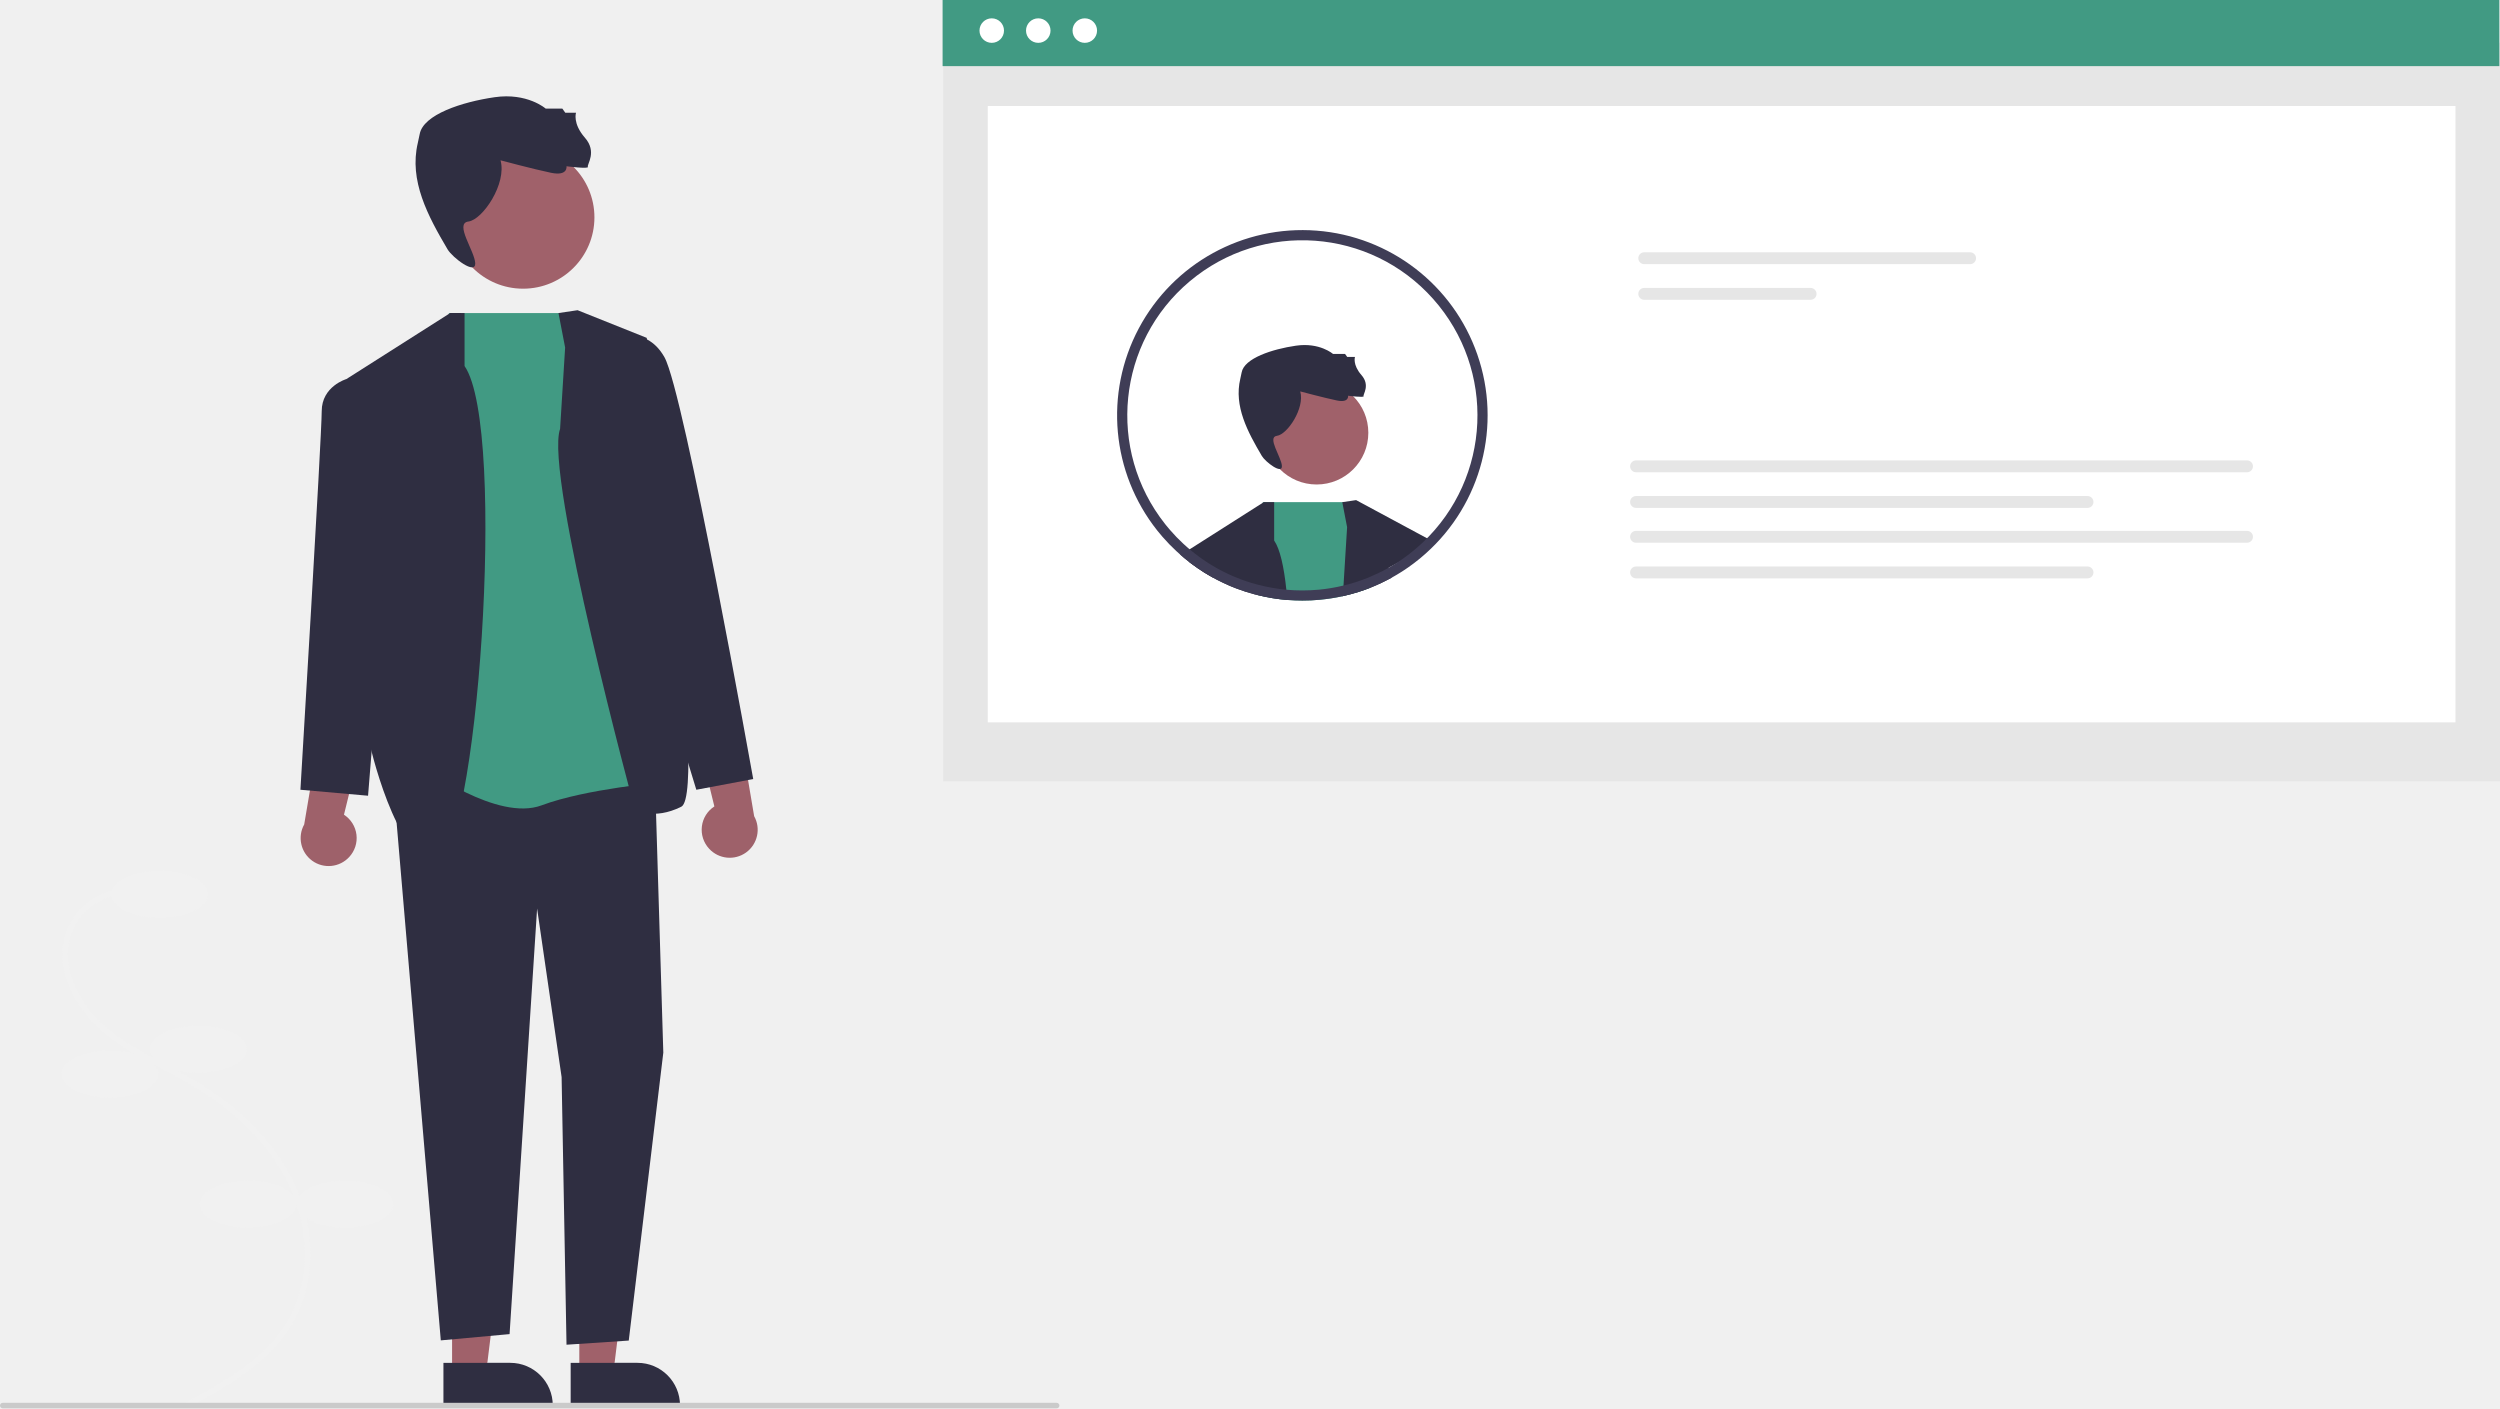
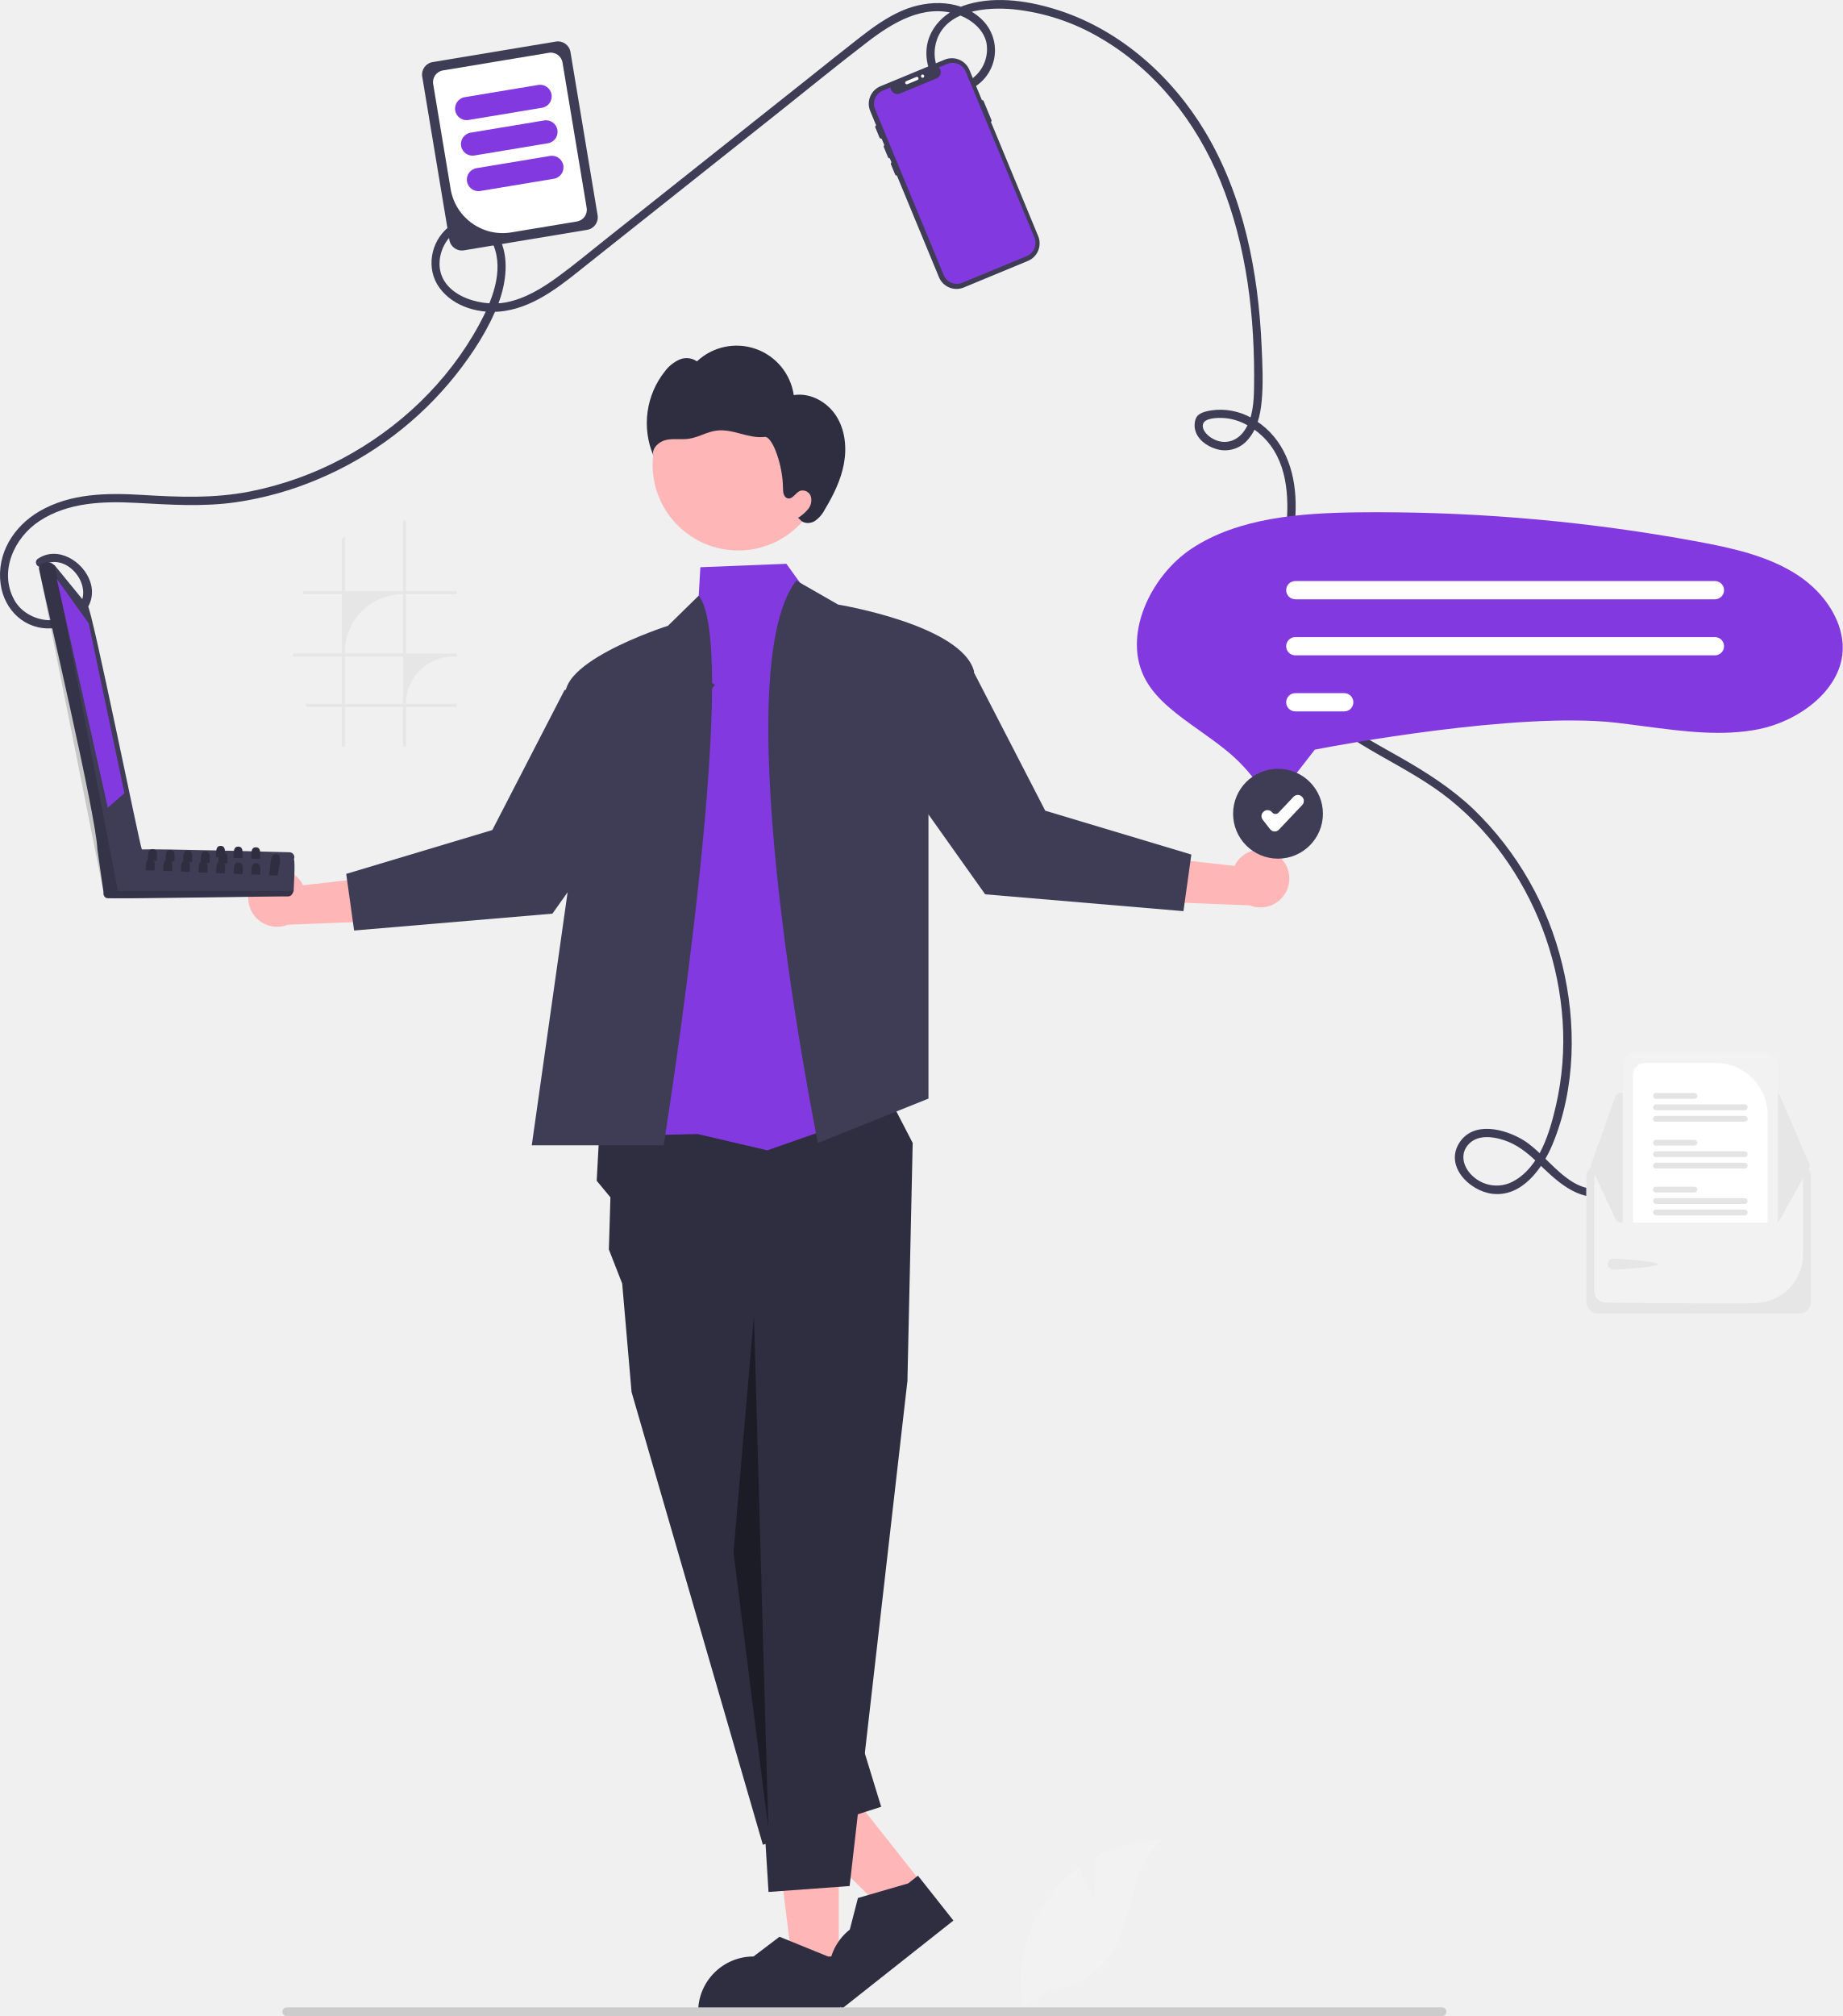
- <svg xmlns="http://www.w3.org/2000/svg" id="f2473fb9-9653-4ee7-8806-669bab6c6842" data-name="Layer 1" width="903.807" height="509.145" viewBox="0 0 903.807 509.145">
-   <path d="M216.096,704.318l-.951-1.759c12.753-6.897,28.626-15.481,36.916-29.567,8.172-13.886,8.356-32.743.479-49.211-6.704-14.016-19.018-26.572-35.611-36.313-3.273-1.921-6.709-3.742-10.031-5.503-8.031-4.256-16.336-8.658-23.184-14.903-9.432-8.601-16.568-23.035-11.249-35.891a23.856,23.856,0,0,1,20.677-14.467l.113,1.997a21.861,21.861,0,0,0-18.948,13.248c-4.943,11.947,1.839,25.505,10.754,33.636,6.661,6.074,14.852,10.415,22.773,14.613,3.342,1.771,6.797,3.603,10.108,5.546,16.938,9.943,29.526,22.798,36.403,37.174,8.16,17.061,7.946,36.637-.559,51.089C245.211,688.572,229.068,697.303,216.096,704.318Z" transform="translate(-148.0965 -195.4274)" fill="#f1f1f1" />
-   <ellipse cx="57.72" cy="323.317" rx="17.5" ry="8.5" fill="#f1f1f1" />
-   <ellipse cx="71.72" cy="379.317" rx="17.5" ry="8.5" fill="#f1f1f1" />
-   <ellipse cx="39.72" cy="388.317" rx="17.5" ry="8.5" fill="#f1f1f1" />
-   <ellipse cx="89.72" cy="435.317" rx="17.5" ry="8.5" fill="#f1f1f1" />
-   <ellipse cx="124.72" cy="435.317" rx="17.5" ry="8.5" fill="#f1f1f1" />
-   <rect id="bc1144e2-c94b-4f66-aa77-0b454dfd4174" data-name="Rectangle 62" x="341.011" y="15.429" width="562.796" height="267.056" fill="#e6e6e6" />
-   <rect id="ad6bb9d5-2e55-4525-b077-6ac2d5f26b45" data-name="Rectangle 75" x="357.104" y="38.33" width="530.61" height="222.814" fill="#fff" />
-   <rect id="a1fdfaec-ef9f-458a-9330-7bb8c38fec43" data-name="Rectangle 80" x="340.771" width="562.796" height="23.909" fill="#419a83" />
-   <circle id="ac9f2818-2064-46b1-8104-b7d94390836e" data-name="Ellipse 90" cx="358.539" cy="11.059" r="4.431" fill="#fff" />
-   <circle id="bd067119-2054-4d5f-9303-2e8fa40cc410" data-name="Ellipse 91" cx="375.359" cy="11.059" r="4.431" fill="#fff" />
-   <circle id="ee5e9ca0-6fca-449b-8f84-cf683813bd65" data-name="Ellipse 92" cx="392.18" cy="11.059" r="4.431" fill="#fff" />
-   <path id="acae6c4c-8028-4596-98db-d9926d2ed09f" data-name="Path 142" d="M742.529,286.635a2.147,2.147,0,0,0,0,4.294H860.333a2.147,2.147,0,0,0,0-4.294Z" transform="translate(-148.0965 -195.4274)" fill="#e6e6e6" />
-   <path id="a061bcdc-636b-4d12-a036-d7339f47b36a" data-name="Path 143" d="M742.529,299.518a2.147,2.147,0,0,0,0,4.294H802.67a2.147,2.147,0,0,0,0-4.294Z" transform="translate(-148.0965 -195.4274)" fill="#e6e6e6" />
-   <path id="e4e4593e-e83d-4128-8cd7-f0323b36c2f2" data-name="Path 142" d="M739.564,361.871a2.147,2.147,0,0,0,0,4.294H960.447a2.147,2.147,0,0,0,0-4.294Z" transform="translate(-148.0965 -195.4274)" fill="#e6e6e6" />
-   <path id="bf45783c-1d79-4b4f-82bb-39fc8a52f7aa" data-name="Path 143" d="M739.564,374.754a2.147,2.147,0,0,0,0,4.294H902.785a2.147,2.147,0,0,0,0-4.294Z" transform="translate(-148.0965 -195.4274)" fill="#e6e6e6" />
-   <path id="b544fc92-6fc6-4255-93fb-dee32d880d89" data-name="Path 142" d="M739.564,387.345a2.147,2.147,0,0,0,0,4.294H960.447a2.147,2.147,0,0,0,0-4.294Z" transform="translate(-148.0965 -195.4274)" fill="#e6e6e6" />
-   <path id="e14bb681-aaa1-4454-9da9-28d0809a146c" data-name="Path 143" d="M739.564,400.227a2.147,2.147,0,0,0,0,4.294H902.785a2.147,2.147,0,0,0,0-4.294Z" transform="translate(-148.0965 -195.4274)" fill="#e6e6e6" />
-   <circle cx="475.989" cy="156.462" r="18.694" fill="#a0616a" />
-   <path d="M618.165,336.934s8.724,2.337,13.242,3.272,4.05-1.714,4.05-1.714,5.92.779,5.608.156,2.493-3.895-.779-7.633-2.337-6.543-2.337-6.543h-2.804l-.779-1.091h-4.362s-4.823-4.229-13.391-2.983-18.701,4.54-19.636,9.681c-.127.697-.294,1.472-.488,2.29-2.343,9.891,2.635,19.146,7.799,27.903,1.269,2.152,7.407,6.844,7.25,3.625s-5.525-10.45-1.786-10.917S619.879,343.01,618.165,336.934Z" transform="translate(-148.0965 -195.4274)" fill="#2f2e41" />
-   <path d="M613.48,412.325a65.38,65.38,0,0,1-10.699-1.758l.197-3.728L604.615,377.197l.015-.227h32.931l5.168,27.293.697,3.683c-1.364.53-2.743,1.031-4.152,1.47-.016,0-.016.015-.03.015-1.955.606-3.94,1.137-5.941,1.576a68.558,68.558,0,0,1-8.062,1.243,62.045,62.045,0,0,1-6.304.303C617.117,412.552,615.284,412.477,613.48,412.325Z" transform="translate(-148.0965 -195.4274)" fill="#419a83" />
-   <path d="M592.309,407.051c-1.364-.591-2.682-1.228-3.985-1.894l-.561-.288c-.379-.197-.773-.409-1.151-.621q-.774-.432-1.501-.864c-.47-.273-.955-.561-1.424-.849-.03-.015-.045-.03-.075-.03-1.637-1.046-3.243-2.122-4.789-3.288q-.386-.296-.773-.591l-.272-4.364.394-.243L604.615,377.197l.363-.227.03-.015,3.728.015v13.882c2.107,3.046,3.531,9.426,4.41,17.776.121,1.197.227,2.425.334,3.698a65.38,65.38,0,0,1-10.699-1.758c-.379-.076-.743-.167-1.122-.273a62.702,62.702,0,0,1-6.516-2.091c-.652-.243-1.288-.5-1.925-.758l-.061-.03C592.885,407.294,592.582,407.173,592.309,407.051Z" transform="translate(-148.0965 -195.4274)" fill="#2f2e41" />
-   <path d="M586.612,404.248q-.774-.432-1.501-.864c-.47-.273-.955-.561-1.424-.849-.03-.015-.045-.03-.075-.03-1.637-1.046-3.243-2.122-4.789-3.288q-.386-.296-.773-.591c-.121-.106-.242-.197-.379-.303-.969-.743-1.909-1.515-2.819-2.334-.045-.03-.075-.076-.121-.106a10.422,10.422,0,0,1,3.046-1.622l1.076.318,7.668,2.303.045,3.107Z" transform="translate(-148.0965 -195.4274)" fill="#2f2e41" />
-   <path d="M651.184,404.293c-.455.242-.909.485-1.364.712-.107.061-.197.106-.288.152-.607.303-1.197.606-1.803.894-.016.015-.046.015-.046.03-.03.015-.075.03-.106.045-1.364.652-2.743,1.258-4.153,1.818-1.364.53-2.743,1.031-4.152,1.47-.016,0-.016.015-.03.015-1.955.606-3.94,1.137-5.941,1.576a12.506,12.506,0,0,1,.485-3.683l.015-.212,1.304-21.095-1.743-9.047,5.001-.743L665.869,391.033s-3.031,3.031-15.473,9.487C649.296,401.091,650.911,402.99,651.184,404.293Z" transform="translate(-148.0965 -195.4274)" fill="#2f2e41" />
-   <path d="M624.907,408.612c-1.971.182-3.971.273-5.971.273-1.94,0-3.865-.076-5.789-.258.121,1.197.227,2.425.334,3.698,1.803.152,3.637.227,5.456.227a62.045,62.045,0,0,0,6.304-.303,68.558,68.558,0,0,0,8.062-1.243,12.506,12.506,0,0,1,.485-3.683l.015-.212A62.996,62.996,0,0,1,624.907,408.612Zm57.268-85.047A66.972,66.972,0,1,0,566.441,387.184c.606.758,1.228,1.515,1.864,2.243.061.061.091.106.136.152a63.821,63.821,0,0,0,4.986,5.137c.425.394.864.788,1.303,1.167.046.03.076.076.121.106.909.818,1.849,1.591,2.819,2.334.137.106.258.197.379.303q.387.296.773.591c1.546,1.167,3.152,2.243,4.789,3.288.03,0,.045.015.075.03.47.288.955.576,1.424.849q.728.432,1.501.864c.379.212.773.424,1.151.621l.561.288c1.303.667,2.622,1.303,3.985,1.894.273.121.576.242.849.364l.061.03c.636.258,1.273.515,1.925.758a62.702,62.702,0,0,0,6.516,2.091c.379.106.743.197,1.122.273a65.38,65.38,0,0,0,10.699,1.758c1.803.152,3.637.227,5.456.227a62.045,62.045,0,0,0,6.304-.303,68.558,68.558,0,0,0,8.062-1.243c2.001-.439,3.986-.97,5.941-1.576.015,0,.015-.015.03-.015,1.409-.439,2.788-.94,4.152-1.47,1.41-.561,2.789-1.167,4.153-1.818.03-.015.075-.03.106-.045,0-.015.03-.015.046-.03.606-.288,1.197-.591,1.803-.894.091-.046.181-.091.288-.152.454-.227.909-.47,1.364-.712.03-.015.045-.03.075-.045,1.197-.667,2.38-1.364,3.547-2.106.318-.197.636-.394.955-.621.47-.288.924-.606,1.364-.924.591-.409,1.182-.833,1.758-1.273a4.679,4.679,0,0,0,.545-.409c1.41-1.061,2.773-2.182,4.076-3.364a66.914,66.914,0,0,0,18.67-71.984Zm-19.807,68.074a64.792,64.792,0,0,1-5.152,4.364c-.394.303-.804.606-1.212.879-.394.303-.788.591-1.197.864-.349.243-.697.485-1.061.712-.03.03-.075.045-.106.076-.258.182-.531.349-.788.515-.804.5-1.637,1-2.455,1.47-.197.106-.379.227-.576.333-.107.061-.212.121-.334.182-.454.258-.909.485-1.364.727-.061.045-.136.061-.197.106a.112.112,0,0,0-.061.03c-.318.167-.636.318-.955.47-.273.136-.531.273-.804.394-1.106.53-2.243,1.03-3.379,1.5-1.197.485-2.409.924-3.637,1.334-.303.106-.622.227-.94.318-1.44.455-2.879.864-4.349,1.197a62.996,62.996,0,0,1-8.895,1.5c-1.971.182-3.971.273-5.971.273-1.94,0-3.865-.076-5.789-.258a62.373,62.373,0,0,1-10.169-1.788c-.121-.03-.258-.061-.379-.091a58.111,58.111,0,0,1-8.017-2.728c-.136-.061-.288-.106-.409-.167-.152-.061-.288-.106-.409-.167-.152-.061-.288-.121-.424-.182-1.137-.5-2.243-1.046-3.349-1.606l-.516-.273c-.985-.515-1.955-1.046-2.91-1.637-.333-.182-.682-.394-1.015-.606-.379-.227-.758-.47-1.122-.712q-.135-.091-.272-.182c-.849-.576-1.712-1.152-2.531-1.773-.576-.424-1.137-.833-1.697-1.273-.364-.273-.727-.561-1.076-.864-.227-.167-.454-.364-.682-.561-.303-.258-.606-.515-.909-.788-.47-.379-.909-.803-1.334-1.197a60.229,60.229,0,0,1-4.834-5.001c-.515-.576-1-1.152-1.47-1.758a3.647,3.647,0,0,1-.303-.379,63.298,63.298,0,1,1,93.048,6.744Z" transform="translate(-148.0965 -195.4274)" fill="#3f3d56" />
-   <polygon points="163.436 496.698 175.696 496.697 181.528 449.409 163.434 449.41 163.436 496.698" fill="#a0616a" />
-   <path d="M308.406,688.123l24.144-.001h.001A15.387,15.387,0,0,1,347.937,703.508v.5l-39.531.001Z" transform="translate(-148.0965 -195.4274)" fill="#2f2e41" />
-   <polygon points="209.436 496.698 221.696 496.697 227.528 449.409 209.434 449.41 209.436 496.698" fill="#a0616a" />
-   <path d="M354.406,688.123l24.144-.001h.001A15.387,15.387,0,0,1,393.937,703.508v.5l-39.531.001Z" transform="translate(-148.0965 -195.4274)" fill="#2f2e41" />
-   <path d="M274.333,505.267a10.056,10.056,0,0,0-1.883-15.304l8.518-34.705-17.492,6.233-5.407,32.001a10.11,10.11,0,0,0,16.265,11.775Z" transform="translate(-148.0965 -195.4274)" fill="#9e616a" />
-   <path d="M404.474,502.267a10.056,10.056,0,0,1,1.883-15.304L397.839,452.259l17.492,6.233,5.407,32.001a10.11,10.11,0,0,1-16.265,11.775Z" transform="translate(-148.0965 -195.4274)" fill="#9e616a" />
-   <polygon points="142.367 285.513 159.36 484.578 184.224 482.311 194.175 328.461 203.033 389.379 204.807 486.145 227.307 484.645 239.801 380.545 236.736 279.728 151.319 271.078 142.367 285.513" fill="#2f2e41" />
-   <circle cx="189.112" cy="78.582" r="25.786" fill="#a0616a" />
-   <path d="M329.043,253.381s12.033,3.223,18.265,4.513,5.587-2.364,5.587-2.364,8.165,1.074,7.736.215,3.438-5.372-1.074-10.529-3.223-9.025-3.223-9.025h-3.868l-1.074-1.504H345.374s-6.652-5.833-18.471-4.114-25.795,6.263-27.084,13.354c-.175.962-.405,2.03-.672,3.159-3.232,13.644,3.635,26.409,10.757,38.487,1.75,2.968,10.217,9.441,10,5s-7.621-14.414-2.464-15.059S331.407,261.762,329.043,253.381Z" transform="translate(-148.0965 -195.4274)" fill="#2f2e41" />
-   <path d="M310.376,308.604h45.412l32.11,169.575s-27.994,2.394-43.994,8.394-42.598-13.706-42.598-13.706Z" transform="translate(-148.0965 -195.4274)" fill="#419a83" />
-   <path d="M316.045,327.754V308.604l-5.142-.031-37.567,23.885,8.152,130.863s9.648,43.658,24.282,43.205S331.687,350.435,316.045,327.754Z" transform="translate(-148.0965 -195.4274)" fill="#2f2e41" />
-   <path d="M285.404,336.073l-12.067-3.615s-8.933,2.615-8.933,11.615-7.697,136.868-7.697,136.868l24.451,2.161,5.246-65.029Z" transform="translate(-148.0965 -195.4274)" fill="#2f2e41" />
-   <path d="M352.404,321.073l-2.405-12.469,6.905-1.031,25,10s22.5,164.5,12.5,169.5-16.752,1.126-16.752,1.126S344.76,366.873,350.582,350.473Z" transform="translate(-148.0965 -195.4274)" fill="#2f2e41" />
-   <path d="M364.404,320.073l4.267-1.857s12.523-6.206,19.628,6.326,32.105,152.531,32.105,152.531l-20.57,3.868-15.379-50.384Z" transform="translate(-148.0965 -195.4274)" fill="#2f2e41" />
-   <path d="M530.096,704.573h-381a1,1,0,1,1,0-2h381a1,1,0,0,1,0,2Z" transform="translate(-148.0965 -195.4274)" fill="#cacaca" />
+ <svg xmlns="http://www.w3.org/2000/svg" data-name="Layer 1" width="666.741" height="729.254" viewBox="0 0 666.741 729.254">
+   <path d="M281.824,290.106c8.344-5.707,19.084,6.871,13.242,14.702-5.905,7.916-18.816,5.672-23.262-2.411-5.672-10.313-.024-22.581,9.118-28.568,10.384-6.801,23.111-7.184,35.101-6.547,12.111.644,23.929,1.498,35.994-.238a120.739,120.739,0,0,0,29.693-8.328,126.144,126.144,0,0,0,49.875-37.784c6.154-7.808,11.905-16.583,15.428-25.93,2.713-7.199,3.999-16.668.154-23.715a12.073,12.073,0,0,0-18.353-3.687c-6.408,5.25-8.138,14.997-3.239,21.789,5.257,7.289,15.177,9.787,23.718,8.46,11.87-1.844,21.482-10.224,30.569-17.439l67.3-53.431c11.097-8.811,22.081-17.792,33.322-26.419,9.141-7.016,20.295-13.819,32.2-10.071,4.799,1.511,9.636,5.088,10.835,10.228a13.161,13.161,0,0,1-4.719,12.75,8.095,8.095,0,0,1-11.841-1.485c-2.509-3.499-2.715-8.488-1.27-12.442,3.862-10.567,18.032-11.672,27.488-10.813A77.226,77.226,0,0,1,664.76,99.125c19.984,11.607,34.764,30.489,43.432,51.716,9.605,23.519,12.564,49.545,12.172,74.793-.08,5.15-.436,10.846-3.335,15.286-2.839,4.349-7.792,5.665-12.234,2.757-1.447-.947-3.307-2.792-2.929-4.738.474-2.443,5.343-2.462,7.293-2.368,5.338.256,10.384,2.946,14.207,6.574,9.086,8.621,9.793,21.811,8.608,33.54-1.301,12.876-5.012,25.682-3.538,38.716,2.414,21.354,19.936,33.22,37.146,43.037,8.814,5.028,17.82,9.834,25.746,16.23a106.04,106.04,0,0,1,20.987,22.842,115.376,115.376,0,0,1,19.702,57.191,105.533,105.533,0,0,1-2.399,30.505c-2.264,9.779-5.83,22.106-15.226,27.359a12.607,12.607,0,0,1-14.367-1.289c-3.807-3.055-5.667-8.478-1.735-12.295,3.258-3.163,8.473-2.496,12.404-1.21,4.734,1.548,8.417,4.437,11.945,7.85,6.726,6.505,14.599,14.491,24.831,12.414,1.891-.384,1.09-3.276-.798-2.893-12.352,2.508-19.8-11.848-28.909-17.375-6.595-4.002-17.86-6.977-23.013.827-5.562,8.422,3.381,17.508,11.691,18.593,10.805,1.41,18.295-9.154,21.923-17.875,8.414-20.224,8.675-43.938,3.529-64.997a115.929,115.929,0,0,0-32.07-56.169c-7.976-7.602-17.12-13.43-26.659-18.855-9.63-5.476-19.665-10.73-27.904-18.246a41.84,41.84,0,0,1-14.156-32.263c.088-14.012,4.593-27.609,4.312-41.648-.233-11.64-4.188-23.006-14.314-29.559a23.145,23.145,0,0,0-14.191-3.961c-2.048.168-4.926.513-6.613,1.796-1.359,1.033-1.616,3.45-1.342,5.013.651,3.712,4.162,6.29,7.572,7.323a10.842,10.842,0,0,0,11.708-3.455c3.279-3.787,4.418-8.838,4.882-13.701.629-6.589.281-13.356-.009-19.956-1.18-26.82-6.48-54.282-20.418-77.575-11.848-19.8-30.274-36.401-52.368-43.746-10.411-3.461-22.761-5.535-33.504-2.387-9.243,2.708-16.325,10.315-14.799,20.39,1.292,8.528,10.129,14.427,17.916,9.044a15.523,15.523,0,0,0,2.487-23.396c-7.528-7.883-19.803-7.827-29.196-3.82-5.657,2.413-10.665,6.028-15.495,9.783-6.157,4.787-12.228,9.688-18.336,14.538l-73.581,58.418c-5.808,4.611-11.522,9.39-17.523,13.748-5.6,4.067-11.779,7.834-18.673,9.14-9.708,1.839-25.076-2.983-23.898-15.297.457-4.782,3.625-10.063,8.466-11.435,4.746-1.344,9.226,1.709,10.99,6.031,3.889,9.528-.678,20.426-5.221,28.791-11.248,20.71-28.991,37.576-49.781,48.55a121.035,121.035,0,0,1-33.109,11.749c-12.973,2.549-25.702,2.05-38.818,1.254-12.714-.771-26.066-.692-37.398,5.933-9.292,5.433-15.491,15.285-14.002,26.264,1.293,9.534,8.94,16.821,18.802,16.016,8.277-.676,16.594-7.744,13.657-16.723-2.432-7.434-11.819-13.297-18.999-8.386-1.584,1.083-.085,3.684,1.514,2.59Z" transform="translate(-266.6297 -85.37299)" fill="#3f3d56" />
+   <path d="M917.588,506.702H844.902a4.288,4.288,0,0,0-4.283,4.283v45.254a4.288,4.288,0,0,0,4.283,4.283h72.685a4.288,4.288,0,0,0,4.283-4.283v-45.254A4.288,4.288,0,0,0,917.588,506.702Z" transform="translate(-266.6297 -85.37299)" fill="#f2f2f2" style="isolation:isolate" />
+   <path d="M917.588,506.702H844.902a4.288,4.288,0,0,0-4.283,4.283v45.254a4.288,4.288,0,0,0,4.283,4.283h72.685a4.288,4.288,0,0,0,4.283-4.283v-45.254A4.288,4.288,0,0,0,917.588,506.702Zm1.406,32.506a17.608,17.608,0,0,1-17.311,17.539c-7.375.096,4.081.133-4.814.133-20.34,0-41.549-.194-49.463-.32a3.99,3.99,0,0,1-3.908-3.974V510.989a1.41,1.41,0,0,1,1.405-1.409h72.683a1.41,1.41,0,0,1,1.409,1.405Z" transform="translate(-266.6297 -85.37299)" fill="#e6e6e6" />
+   <path d="M908.64,480.644H853.262a2.38,2.38,0,0,0-2.237,1.578l-8.553,23.995a2.375,2.375,0,0,0,2.234,3.173l74.272.132h.003a2.375,2.375,0,0,0,2.183-3.311l-.13.055.13-.055-10.34-24.127A2.372,2.372,0,0,0,908.64,480.644Z" transform="translate(-266.6297 -85.37299)" fill="#e6e6e6" />
+   <path d="M921.356,506.732a2.382,2.382,0,0,1-.192.936L910.824,526.24a2.382,2.382,0,0,1-2.184,1.438H853.263a2.382,2.382,0,0,1-2.239-1.577l-8.551-18.44a2.374,2.374,0,0,1,1.44-3.034,2.337,2.337,0,0,1,.793-.139l9.073-.017,3.703-.006,48.726-.085,3.705-.006,9.066-.017H918.98A2.376,2.376,0,0,1,921.356,506.732Z" transform="translate(-266.6297 -85.37299)" fill="#e6e6e6" />
+   <path d="M850.351,540.647c1.098,0,16.178.922,16.178,2.02s-15.08,1.957-16.178,1.957a1.988,1.988,0,0,1,0-3.977Z" transform="translate(-266.6297 -85.37299)" fill="#e6e6e6" />
+   <path d="M905.192,466.046H858.498a4.726,4.726,0,0,0-4.72,4.72v56.912h54.863a2.346,2.346,0,0,0,1.271-.37V470.766A4.726,4.726,0,0,0,905.192,466.046Z" transform="translate(-266.6297 -85.37299)" fill="#f2f2f2" />
+   <path d="M887.369,469.873H861.78a4.303,4.303,0,0,0-4.299,4.297v53.508h48.726V488.71A18.859,18.859,0,0,0,887.369,469.873Z" transform="translate(-266.6297 -85.37299)" fill="#fff" />
+   <path d="M897.905,522.926H865.782a1.047,1.047,0,1,0,0,2.094h32.124a1.047,1.047,0,1,0,0-2.094Z" transform="translate(-266.6297 -85.37299)" fill="#e4e4e4" />
+   <path d="M897.905,518.785H865.782a1.048,1.048,0,0,0,0,2.096h32.124a1.048,1.048,0,1,0,0-2.096Z" transform="translate(-266.6297 -85.37299)" fill="#e4e4e4" />
+   <path d="M879.707,514.646h-13.925a1.047,1.047,0,1,0,0,2.094h13.925a1.047,1.047,0,1,0,0-2.094Z" transform="translate(-266.6297 -85.37299)" fill="#e4e4e4" />
+   <path d="M897.905,505.975H865.782a1.048,1.048,0,0,0,0,2.096h32.124a1.048,1.048,0,1,0,0-2.096Z" transform="translate(-266.6297 -85.37299)" fill="#e4e4e4" />
+   <path d="M897.905,501.836H865.782a1.047,1.047,0,1,0,0,2.094h32.124a1.047,1.047,0,1,0,0-2.094Z" transform="translate(-266.6297 -85.37299)" fill="#e4e4e4" />
+   <path d="M879.707,497.695h-13.925a1.048,1.048,0,0,0,0,2.096h13.925a1.048,1.048,0,1,0,0-2.096Z" transform="translate(-266.6297 -85.37299)" fill="#e4e4e4" />
+   <path d="M897.905,489.025H865.782a1.048,1.048,0,0,0,0,2.096h32.124a1.048,1.048,0,1,0,0-2.096Z" transform="translate(-266.6297 -85.37299)" fill="#e4e4e4" />
+   <path d="M897.905,484.886H865.782a1.048,1.048,0,0,0,0,2.096h32.124a1.048,1.048,0,1,0,0-2.096Z" transform="translate(-266.6297 -85.37299)" fill="#e4e4e4" />
+   <path d="M879.707,480.745h-13.925a1.048,1.048,0,0,0,0,2.096h13.925a1.048,1.048,0,1,0,0-2.096Z" transform="translate(-266.6297 -85.37299)" fill="#e4e4e4" />
+   <circle cx="267.124" cy="168.13" r="30.997" fill="#ffb6b6" />
+   <path d="M569.137,235.754c-3.261-5.044-9.379-8.406-15.311-7.462a20.909,20.909,0,0,0-35.033-12.195,6.502,6.502,0,0,0-6.358-.636,13.406,13.406,0,0,0-5.166,4.146,30.088,30.088,0,0,0-4.21,30.609c-.725-2.635,1.916-5.115,4.585-5.706,2.668-.591,5.467-.032,8.174-.417,3.468-.493,6.586-2.506,10.06-2.958,2.919-.381,5.855.368,8.702,1.118,2.847.75,5.775,1.515,8.699,1.168,2.924-.347,6.69,10.733,6.639,18.537-.01,1.479.295,3.378,1.74,3.691,1.78.386,2.811-2.07,4.505-2.739a3.134,3.134,0,0,1,3.844,2.044,5.11,5.11,0,0,1-.976,4.576,15.099,15.099,0,0,1-3.661,3.176l.698.58c1.161,1.533,3.568,1.6,5.241.651a11.311,11.311,0,0,0,3.763-4.284c3.095-5.148,5.81-10.632,6.902-16.538S572.398,240.799,569.137,235.754Z" transform="translate(-266.6297 -85.37299)" fill="#2f2e41" />
+   <polygon points="303.485 710.95 286.745 710.948 278.781 646.376 303.489 646.377 303.485 710.95" fill="#ffb6b6" />
+   <path d="M570.705,813.786l-51.48-.002v-.651A20.039,20.039,0,0,1,539.262,793.096h.001l9.404-7.134,17.545,7.135,4.494 0Z" transform="translate(-266.6297 -85.37299)" fill="#2f2e41" />
+   <polygon points="333.673 681.391 320.54 691.771 274.246 646.056 293.63 630.733 333.673 681.391" fill="#ffb6b6" />
+   <path d="M611.596,780.098l-40.386,31.925-.404-.511a20.039,20.039,0,0,1,3.292-28.145l.001-.001,2.952-11.428,18.188-5.284,3.525-2.787Z" transform="translate(-266.6297 -85.37299)" fill="#2f2e41" />
+   <polygon points="216.918 408.274 215.896 427.117 220.867 433.122 220.297 451.969 225.12 464.305 228.512 503.551 276.018 667.307 318.827 653.576 272.08 500.926 328.324 499.521 330.227 413.447 320.26 394.179 216.918 408.274" fill="#2f2e41" />
+   <polygon points="322.915 486.545 328.324 499.521 307.409 682.241 278.064 684.384 265.392 480.109 322.915 486.545" fill="#2f2e41" />
+   <polygon points="294.155 217.278 284.519 203.94 253.405 205.187 252.808 215.457 232.139 410.681 252.437 410.226 277.634 416.109 326.097 399.147 294.155 217.278" fill="#8339e0" />
+   <path d="M506.75,499.664H459.033l12.449-87.873,5.048-35.618s-3.573-25.456-5.303-38.757a7.529,7.529,0,0,1,.709-4.14,13.656,13.656,0,0,1,2.193-3.308c5.804-6.693,18.858-12.497,27.044-15.673,4.216-1.626,7.146-2.562,7.146-2.562L519.436,300.834C535.392,320.77,506.75,499.664,506.75,499.664Z" transform="translate(-266.6297 -85.37299)" fill="#3f3d56" />
+   <path d="M554.741,295.393l15.138,8.675s44.832,7.364,49.192,24.201l-16.503,49.815v104.693L562.562,498.82S528.052,329.682,554.741,295.393Z" transform="translate(-266.6297 -85.37299)" fill="#3f3d56" />
+   <polyline points="272.788 475.879 265.392 561.548 277.985 661.252" opacity="0.4" />
+   <path d="M360.849,401.658a10.387,10.387,0,0,1,15.43,3.948l36.677-4.148L404.263,418.557l-33.497,1.318a10.443,10.443,0,0,1-9.917-18.216Z" transform="translate(-266.6297 -85.37299)" fill="#ffb6b6" />
+   <polygon points="248.158 241.42 258.654 247.69 199.871 330.501 128.122 336.597 125.265 316.112 178.129 300.252 204.259 249.604 248.158 241.42" fill="#3f3d56" />
+   <path d="M728.725,394.658a10.387,10.387,0,0,0-15.43,3.948L676.618,394.459l8.693,17.098,33.497,1.318a10.443,10.443,0,0,0,9.917-18.216Z" transform="translate(-266.6297 -85.37299)" fill="#ffb6b6" />
+   <polygon points="308.156 234.42 297.661 240.69 356.444 323.501 428.193 329.597 431.049 309.112 378.186 293.252 352.056 242.604 308.156 234.42" fill="#3f3d56" />
+   <path d="M431.871,300.307v-1.094H413.524V273.681H412.432v25.531H391.405V279.496q-.551.434-1.089.892v18.824H376.428c-.154.362-.303.727-.443,1.094h14.332v21.454H372.522c.017.368.042.73.073,1.094h17.721v17.115H377.04c.163.368.334.73.514,1.089h12.763v14.388h1.089V341.059h21.027v14.388h1.092V341.059H431.871v-1.089H413.524a17.112,17.112,0,0,1,17.115-17.115h1.232v-1.094H413.524V300.307Zm-19.439,39.663H391.405v-17.115h21.027Zm0-18.21H391.405v-.429a21.026,21.026,0,0,1,21.027-21.024Z" transform="translate(-266.6297 -85.37299)" fill="#e6e6e6" />
+   <path d="M591.276,148.829a.585.585,0,0,1-.763-.316l-1.519-3.671a.584.584,0,0,1,1.08-.447l1.519,3.671A.585.585,0,0,1,591.276,148.829Z" transform="translate(-266.6297 -85.37299)" fill="#3f3d56" />
+   <path d="M621.92,121.632h0L617.386,110.674a6.864,6.864,0,0,0-8.967-3.718l0,0-23.216,9.608a6.864,6.864,0,0,0-3.718,8.967v0l24.878,60.117a6.864,6.864,0,0,0,8.967,3.718l0,0,23.216-9.608a6.864,6.864,0,0,0,3.718-8.967l0,0-17.115-41.359h0a.433.433,0,0,0,.234-.566l-2.897-7A.433.433,0,0,0,621.92,121.632Z" transform="translate(-266.6297 -85.37299)" fill="#3f3d56" />
+   <path d="M616.053,111.275l24.842,60.031a5.123,5.123,0,0,1-2.724,6.673.278.278,0,0,1-.05.025l-23.329,9.654a5.129,5.129,0,0,1-6.699-2.777l-24.842-60.031a5.125,5.125,0,0,1,2.779-6.695l2.829-1.171a2.436,2.436,0,0,0,3.37,2.239l13.301-5.504a2.37,2.37,0,0,0,.775-.52,2.429,2.429,0,0,0,.021-3.442l3.034-1.255A5.125,5.125,0,0,1,616.053,111.275Z" transform="translate(-266.6297 -85.37299)" fill="#8339e0" />
+   <path d="M588.685,142.566a.585.585,0,0,1-.763-.316l-1.519-3.671a.584.584,0,1,1,1.08-.447l1.519,3.671A.585.585,0,0,1,588.685,142.566Z" transform="translate(-266.6297 -85.37299)" fill="#3f3d56" />
+   <path d="M585.628,135.484a.585.585,0,0,1-.763-.316l-1.519-3.671a.584.584,0,1,1,1.08-.447l1.519,3.671A.585.585,0,0,1,585.628,135.484Z" transform="translate(-266.6297 -85.37299)" fill="#3f3d56" />
+   <path d="M594.18,115.505a.585.585,0,0,1,.316-.763l3.671-1.519a.584.584,0,0,1,.447,1.08l-3.671,1.519A.585.585,0,0,1,594.18,115.505Z" transform="translate(-266.6297 -85.37299)" fill="#fff" />
+   <circle cx="333.813" cy="27.54" r="0.584" fill="#fff" />
+   <path d="M727.162,372.752c-.074,0-.147-.001-.222-.004a5.391,5.391,0,0,1-4.335-2.465,60.897,60.897,0,0,0-12.82-13.887c-3.009-2.405-6.153-4.641-9.193-6.803-7.843-5.577-15.23-10.83-19.33-18.087-8.94-15.826,1.588-37.869,16.628-47.755,16.87-11.087,39.059-12.826,60.525-13.054q3.346-.035,6.697-.035h0a638.494,638.494,0,0,1,115.311,10.544c12.649,2.334,25.888,5.192,36.528,12.13,10.576,6.897,17.005,17.757,16.378,27.669-.916,14.47-16.255,25.282-30.223,28.109-13.313,2.692-27.144.873-41.786-1.054-3.233-.425-6.575-.865-9.88-1.247-35.92-4.152-103.398,8.645-106.253,9.192l-2.832.542L731.365,370.688A5.274,5.274,0,0,1,727.162,372.752Z" transform="translate(-266.6297 -85.37299)" fill="#8339e0" />
+   <path d="M887.117,302.162H735.296a3.303,3.303,0,0,1,0-6.607H887.117a3.303,3.303,0,0,1,0,6.607Z" transform="translate(-266.6297 -85.37299)" fill="#fff" />
+   <path d="M887.117,322.438H735.296a3.303,3.303,0,0,1-.007-6.607h151.828a3.303,3.303,0,0,1,0,6.607Z" transform="translate(-266.6297 -85.37299)" fill="#fff" />
+   <path d="M752.988,342.714H735.296a3.303,3.303,0,0,1,0-6.607h17.693a3.303,3.303,0,0,1,0,6.607Z" transform="translate(-266.6297 -85.37299)" fill="#fff" />
+   <circle cx="462.407" cy="294.352" r="16.057" fill="#fff" />
+   <path d="M729.037,395.978a16.253,16.253,0,1,1,16.253-16.253A16.271,16.271,0,0,1,729.037,395.978Z" transform="translate(-266.6297 -85.37299)" fill="#3f3d56" />
+   <path d="M727.834,386.142c-.034,0-.068-.001-.103-.003a2.1,2.1,0,0,1-1.557-.809l-2.683-3.45a2.101,2.101,0,0,1,.368-2.948l.097-.075a2.1,2.1,0,0,1,2.949.368,1.532,1.532,0,0,0,2.32.113l5.448-5.752a2.104,2.104,0,0,1,2.97-.081l.089.085a2.1,2.1,0,0,1,.08,2.97l-8.455,8.925A2.098,2.098,0,0,1,727.834,386.142Z" transform="translate(-266.6297 -85.37299)" fill="#fff" />
+   <path d="M429.222,172.166l-9.824-59.076a4.577,4.577,0,0,1,3.76-5.26l44.615-7.419a4.577,4.577,0,0,1,5.26,3.76l9.823,59.076a4.577,4.577,0,0,1-3.76,5.26l-44.615,7.419A4.577,4.577,0,0,1,429.222,172.166Z" transform="translate(-266.6297 -85.37299)" fill="#3f3d56" />
+   <path d="M429.677,153.754l-6.315-37.979a4.286,4.286,0,0,1,3.521-4.926l38.343-6.376a4.287,4.287,0,0,1,4.926,3.521l8.742,52.569a4.287,4.287,0,0,1-3.522,4.926l-23.753,3.95A19.094,19.094,0,0,1,429.677,153.754Z" transform="translate(-266.6297 -85.37299)" fill="#fff" />
+   <path d="M431.332,125.339a4.189,4.189,0,0,1,3.441-4.814l26.598-4.423a4.184,4.184,0,1,1,1.373,8.255L436.146,128.78A4.189,4.189,0,0,1,431.332,125.339Z" transform="translate(-266.6297 -85.37299)" fill="#8339e0" />
+   <path d="M433.467,138.18a4.189,4.189,0,0,1,3.441-4.814l26.598-4.423a4.184,4.184,0,0,1,1.373,8.255l-26.598,4.423A4.189,4.189,0,0,1,433.467,138.18Z" transform="translate(-266.6297 -85.37299)" fill="#8339e0" />
+   <path d="M435.602,151.02a4.189,4.189,0,0,1,3.441-4.814l26.598-4.423a4.184,4.184,0,0,1,1.373,8.255l-26.598,4.423A4.189,4.189,0,0,1,435.602,151.02Z" transform="translate(-266.6297 -85.37299)" fill="#8339e0" />
+   <path d="M662.326,772.971l.707-15.9a51.353,51.353,0,0,1,23.953-6.063c-11.504,9.405-10.066,27.536-17.866,40.184a30.889,30.889,0,0,1-22.651,14.274l-9.627,5.894a51.76,51.76,0,0,1,10.91-41.943,49.997,49.997,0,0,1,9.189-8.538C659.246,766.959,662.326,772.971,662.326,772.971Z" transform="translate(-266.6297 -85.37299)" fill="#f2f2f2" />
+   <path d="M789.969,813.074a1.549,1.549,0,0,1-1.553,1.553H370.366a1.553,1.553,0,1,1,0-3.106H788.416A1.549,1.549,0,0,1,789.969,813.074Z" transform="translate(-266.6297 -85.37299)" fill="#ccc" />
+   <path d="M371.373,393.657c-7.414-.148-47.24-1.291-53.771-1.01-.369-1.293-12.75,14.573-13.051,14.671a1.808,1.808,0,0,0,.605,2.908c.728.442,64.932-.746,65.71-.591a1.786,1.786,0,0,0,1.594-1.038l.429-.961c.045-1.644.583-10.048.1-11.485A1.778,1.778,0,0,0,371.373,393.657Z" transform="translate(-266.6297 -85.37299)" fill="#3f3d56" />
+   <path d="M372.889,407.634c-.377.905-.859,2.043-2.023,2.001l-65.032.73a1.794,1.794,0,0,1-1.565-2.633Z" transform="translate(-266.6297 -85.37299)" opacity="0.17" style="isolation:isolate" />
+   <path d="M317.906,392.453c-.7-1.211-18.086-87.238-19.537-87.958l-11.87-14.521-1.061-.798c-1.475-.81-5.014-.262-4.696,1.991h0c2.789,13.37,20.726,89.518,21.119,101.39L304.02,407.682a1.863,1.863,0,0,0,2.3,1.53,3.583,3.583,0,0,0,2.877-2.079C309.359,406.599,318.719,392.762,317.906,392.453Z" transform="translate(-266.6297 -85.37299)" fill="#3f3d56" />
+   <path d="M286.496,289.974l22.703,117.161c-.759,1.922-4.312,3.268-5.139.747-.014-.003-23.291-116.644-23.315-116.713C280.497,288.362,285.135,288.273,286.496,289.974Z" transform="translate(-266.6297 -85.37299)" opacity="0.17" style="isolation:isolate" />
+   <polygon points="20.55 209.392 32.081 225.464 45.023 286.929 39.006 292.177 20.55 209.392" fill="#8339e0" />
+   <path d="M363.93,401.945l3.19.13a12.539,12.539,0,0,1,.46-2.76c.48-2.28.91-4.99-1.08-4.98-1.35-.13-1.81,1.58-2.05,3.44A26.32,26.32,0,0,1,363.93,401.945Z" transform="translate(-266.6297 -85.37299)" fill="#2f2e41" />
+   <path d="M345.63,397.655l2.15.08,1.04.04c-.02-1.14.51-3.49-.78-4.07a1.6,1.6,0,0,0-.65-.13c-1.21-.07-1.57.85-1.68,1.91-.07.64-.04,1.32-.06,1.85C345.65,397.445,345.64,397.555,345.63,397.655Z" transform="translate(-266.6297 -85.37299)" fill="#2f2e41" />
+   <path d="M339.26,397.395l2.16.09,1.03.04c-.02-1.31.67-4.17-1.43-4.21-1.94-.11-1.69,2.36-1.74,3.76C339.28,397.185,339.27,397.295,339.26,397.395Z" transform="translate(-266.6297 -85.37299)" fill="#2f2e41" />
+   <path d="M332.89,397.145l2.15.08,1.04.04c-.02-1.3.67-4.16-1.43-4.2-1.94-.12-1.69,2.35-1.74,3.76C332.91,396.935,332.9,397.045,332.89,397.145Z" transform="translate(-266.6297 -85.37299)" fill="#2f2e41" />
+   <path d="M326.52,396.885l2.16.09,1.03.04c-.02-1.31.67-4.16-1.43-4.21-1.94-.11-1.69,2.36-1.74,3.76C326.54,396.675,326.53,396.785,326.52,396.885Z" transform="translate(-266.6297 -85.37299)" fill="#2f2e41" />
+   <path d="M320.15,396.635l2.15.08,1.04.04c-.02-1.2.56-3.71-.98-4.14h-.01a1.464,1.464,0,0,0-.44-.06,1.506,1.506,0,0,0-.54.05h-.01c-1.34.35-1.15,2.45-1.19,3.71C320.17,396.425,320.16,396.535,320.15,396.635Z" transform="translate(-266.6297 -85.37299)" fill="#2f2e41" />
+   <path d="M357.5,395.955l3.19.13c0-.12,0-.25.01-.4a13.331,13.331,0,0,0,.04-2.29c-.11-.84-.47-1.5-1.48-1.52-1.03-.06-1.44.6-1.6,1.45a3.115,3.115,0,0,0-.08.44v.01C357.5,394.555,357.55,395.395,357.5,395.955Z" transform="translate(-266.6297 -85.37299)" fill="#2f2e41" />
+   <path d="M351.13,395.695l3.19.13a23.281,23.281,0,0,0,.06-2.58c-.09-.88-.44-1.6-1.49-1.62-1.06-.07-1.47.65-1.63,1.54C351.11,394.025,351.19,395.055,351.13,395.695Z" transform="translate(-266.6297 -85.37299)" fill="#2f2e41" />
+   <path d="M344.76,395.445l.95.04,2.24.09c-.01-.48.08-1.18.09-1.87a4.233,4.233,0,0,0-.02-.62c-.08-.93-.41-1.7-1.5-1.72-1.11-.06-1.5.71-1.64,1.65C344.74,393.854,344.82,394.825,344.76,395.445Z" transform="translate(-266.6297 -85.37299)" fill="#2f2e41" />
+   <path d="M357.56,401.695l3.19.12c-.01-1.3.67-4.16-1.43-4.2C357.22,397.485,357.68,400.385,357.56,401.695Z" transform="translate(-266.6297 -85.37299)" fill="#2f2e41" />
+   <path d="M351.19,401.435l3.19.13c-.01-1.31.67-4.17-1.43-4.21C350.85,397.235,351.31,400.135,351.19,401.435Z" transform="translate(-266.6297 -85.37299)" fill="#2f2e41" />
+   <path d="M344.82,401.185l3.19.12c-.01-.93.34-2.65-.23-3.57a1.32,1.32,0,0,0-1.2-.63,1.406,1.406,0,0,0-.93.23C344.63,398.005,344.92,400.125,344.82,401.185Z" transform="translate(-266.6297 -85.37299)" fill="#2f2e41" />
+   <path d="M338.45,400.925l3.19.13c-.01-.93.33-2.64-.22-3.57a1.323,1.323,0,0,0-1.21-.64,1.389,1.389,0,0,0-.93.23C338.26,397.765,338.55,399.875,338.45,400.925Z" transform="translate(-266.6297 -85.37299)" fill="#2f2e41" />
+   <path d="M332.08,400.675l3.19.12c-.01-.93.34-2.65-.23-3.57a1.319,1.319,0,0,0-1.2-.63,1.405,1.405,0,0,0-.93.23C331.89,397.495,332.18,399.615,332.08,400.675Z" transform="translate(-266.6297 -85.37299)" fill="#2f2e41" />
+   <path d="M325.71,400.415l3.19.13c-.01-.93.33-2.64-.22-3.57a1.312,1.312,0,0,0-1.21-.64,1.389,1.389,0,0,0-.93.23C325.52,397.255,325.81,399.365,325.71,400.415Z" transform="translate(-266.6297 -85.37299)" fill="#2f2e41" />
+   <path d="M319.34,400.165l3.19.12c-.01-.93.33-2.64-.23-3.57a1.308,1.308,0,0,0-1.2-.63,1.405,1.405,0,0,0-.93.23C319.15,396.995,319.44,399.104,319.34,400.165Z" transform="translate(-266.6297 -85.37299)" fill="#2f2e41" />
</svg>
